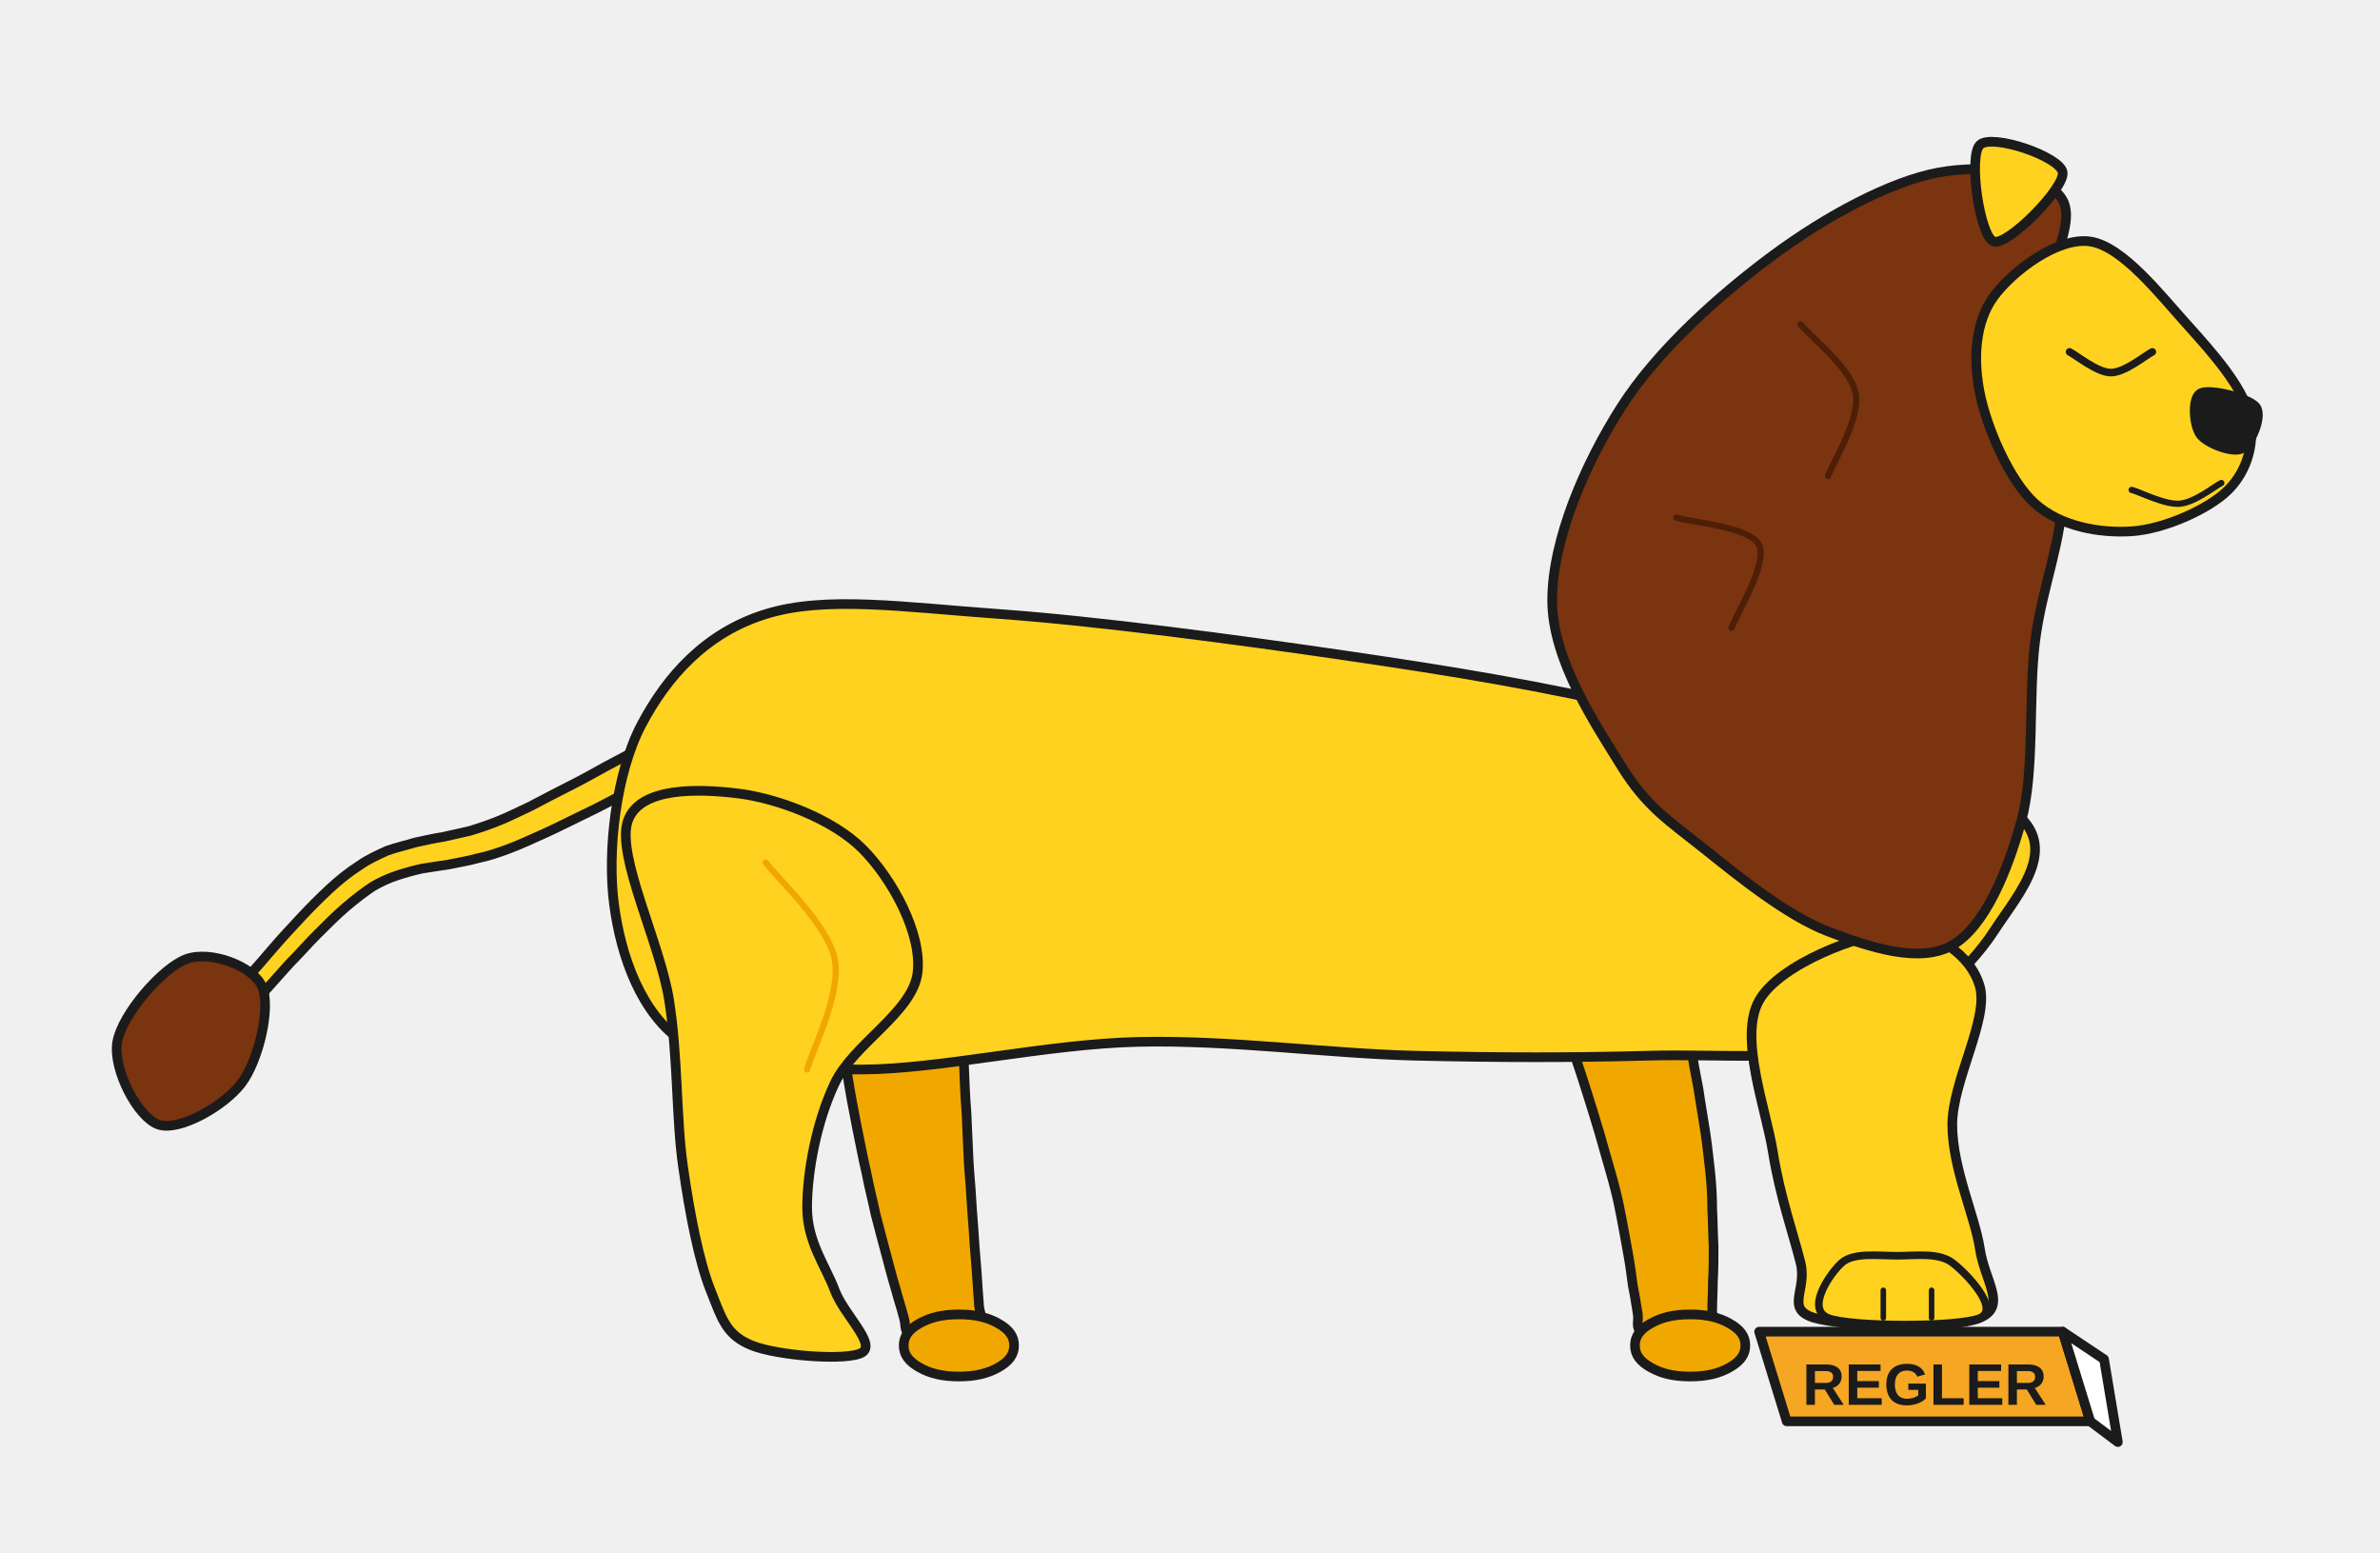
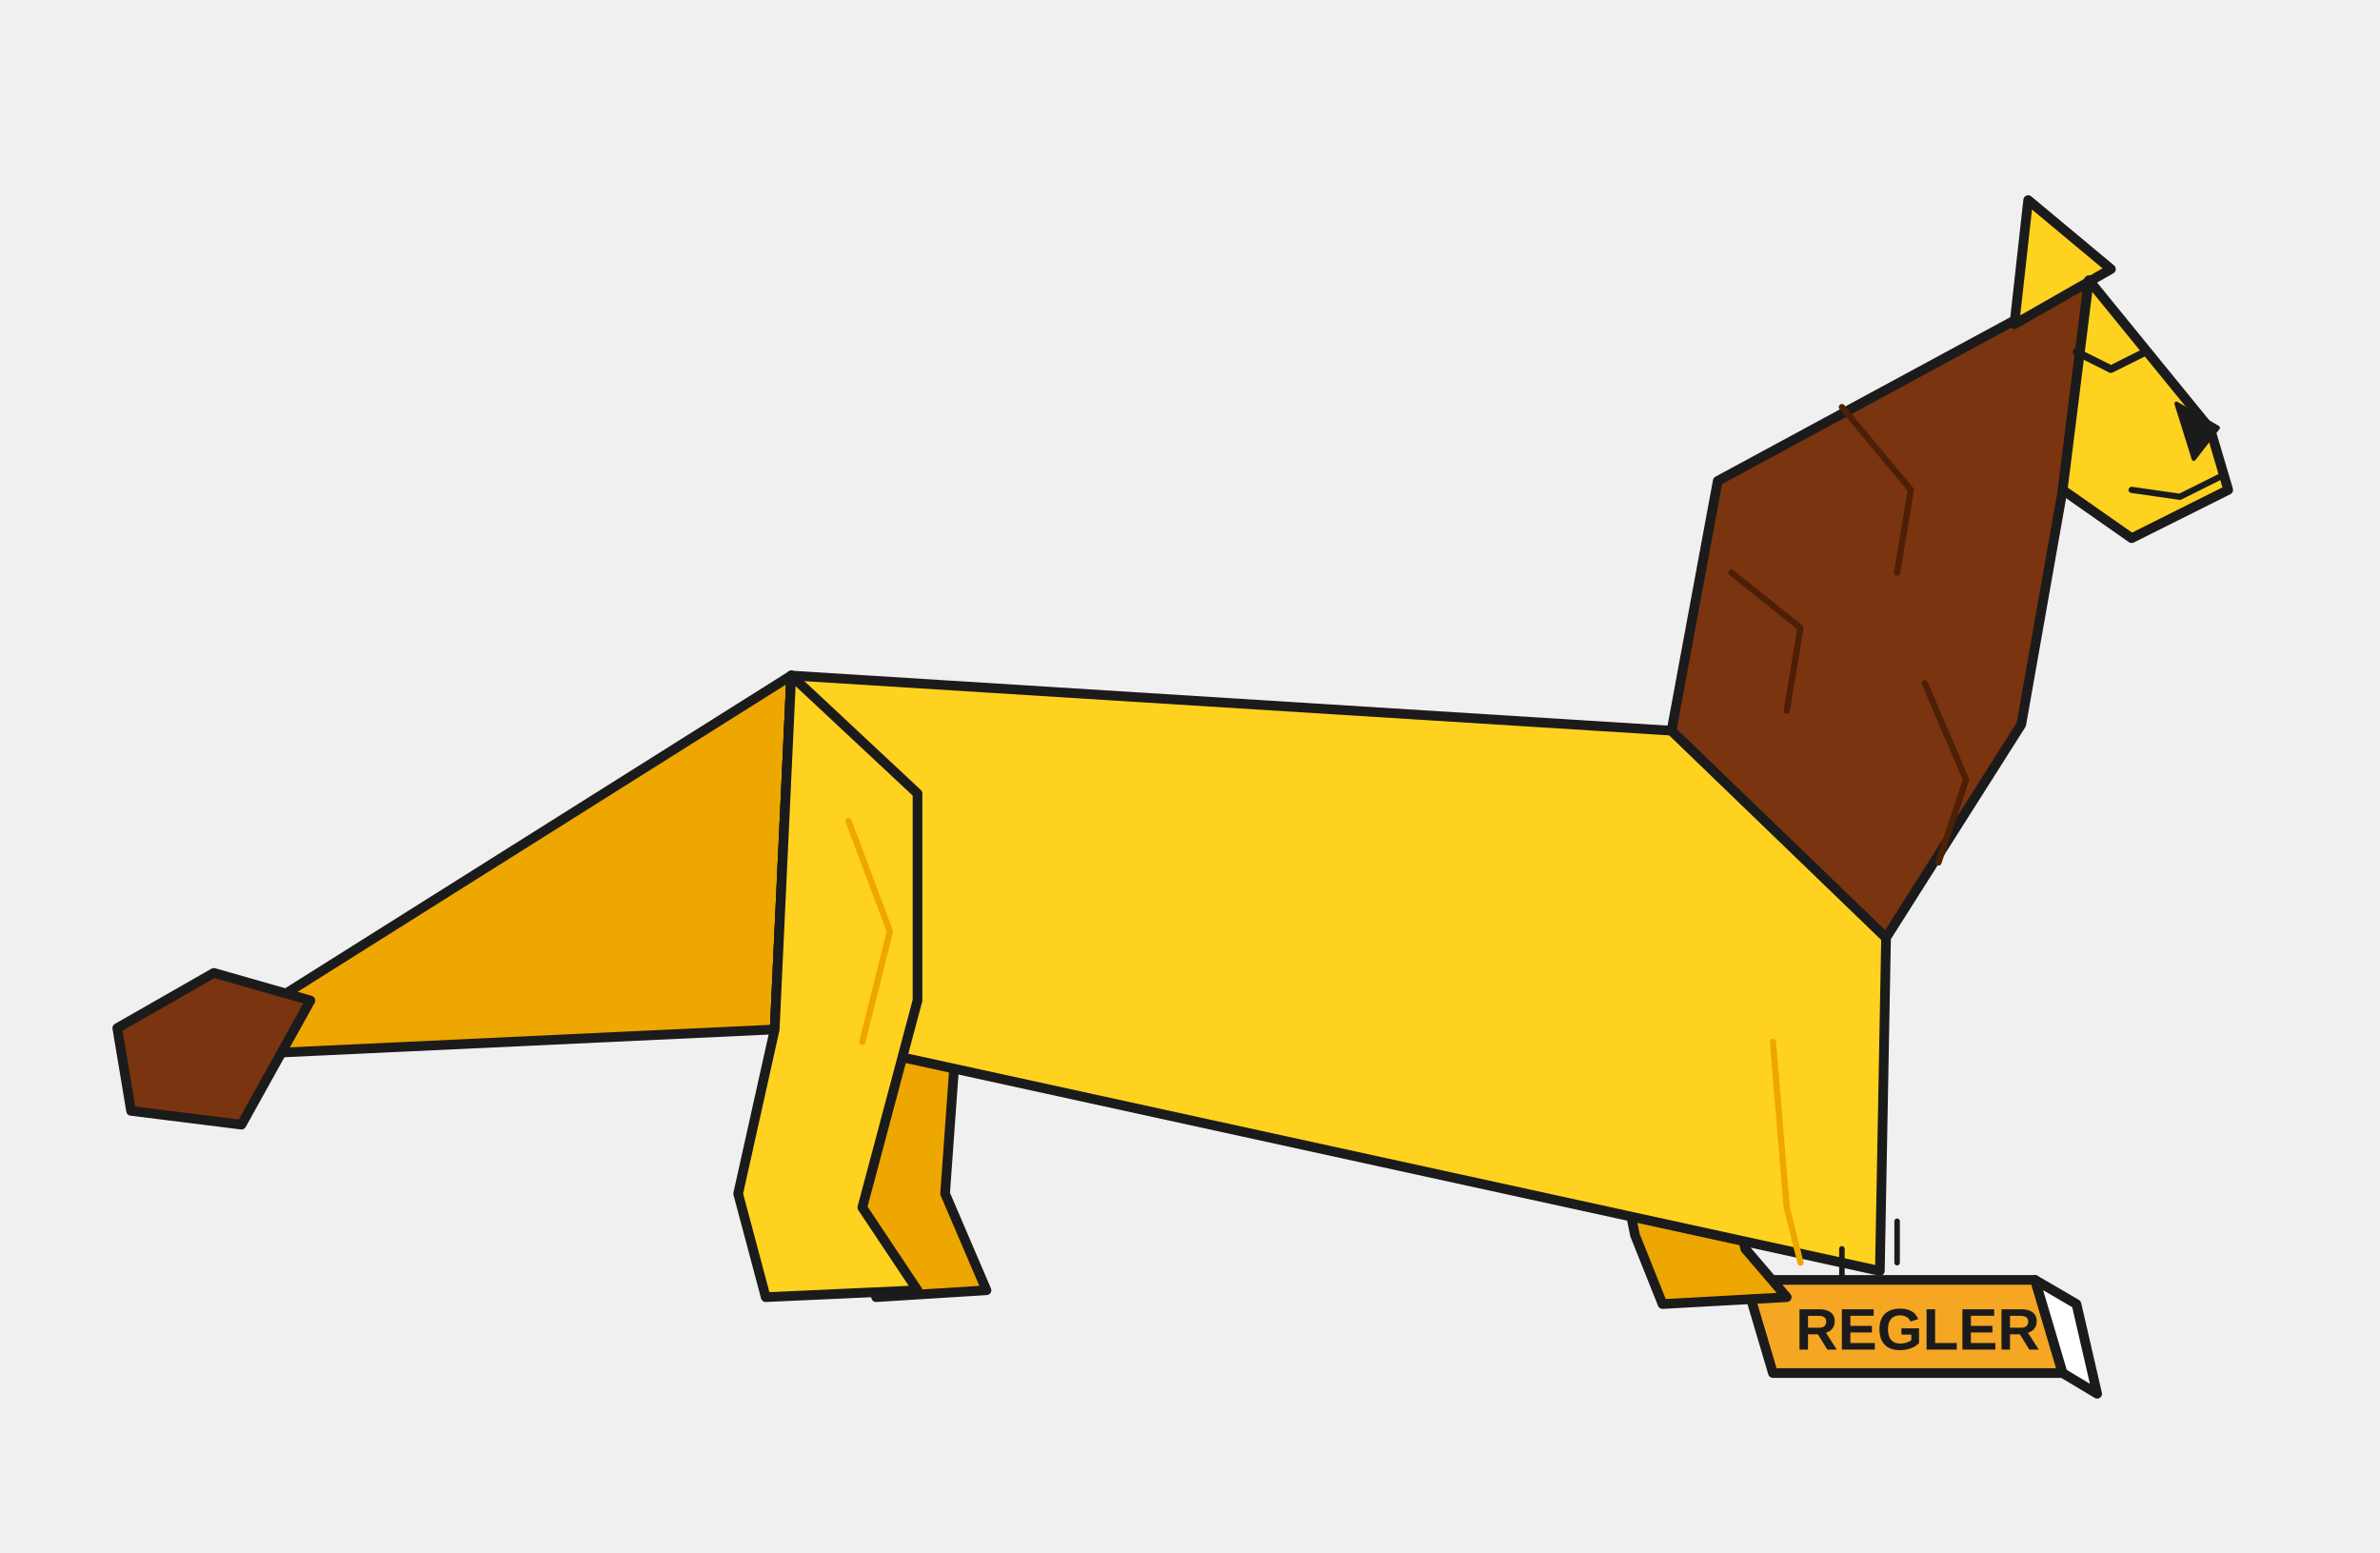
<svg xmlns="http://www.w3.org/2000/svg" viewBox="-195 -175 345 225">
-   <path d="M 60 18 L 104 18 L 108 31 L 64 31 Z" fill="#f5a623" stroke="#1b1b1b" stroke-width="1.4" stroke-linejoin="round" stroke-linecap="round" />
-   <path d="M 104 18 L 110 22 L 112 34 L 108 31 Z" fill="#ffffff" stroke="#1b1b1b" stroke-width="1.4" stroke-linejoin="round" stroke-linecap="round" />
-   <path d="M -75.9 -38.9 C -79.1 -37.7 -75.3 -36.1 -74.9 -34.2 C -74.5 -32.2 -74.1 -29.8 -73.6 -27.4 C -73.2 -24.9 -72.7 -22.1 -72.2 -19.5 C -71.8 -16.9 -71.3 -14.2 -70.8 -11.7 C -70.3 -9.3 -69.9 -7.1 -69.4 -5 C -69 -2.9 -68.5 -1 -68.1 0.9 C -67.6 2.8 -67.1 4.8 -66.6 6.6 C -66.1 8.4 -65.7 10.1 -65.2 11.7 C -64.8 13.2 -64.3 14.7 -64 15.9 C -63.6 17.1 -64.1 17.7 -62.9 18.8 C -61.8 20 -58.8 23.2 -57.2 22.9 C -55.5 22.6 -53.7 18.7 -53.1 17.2 C -52.4 15.7 -53.1 15.2 -53.1 13.9 C -53.2 12.7 -53.3 11.2 -53.4 9.6 C -53.5 8 -53.7 6.2 -53.8 4.4 C -53.9 2.6 -54.1 0.6 -54.2 -1.3 C -54.3 -3.2 -54.5 -5 -54.6 -7 C -54.7 -9.1 -54.8 -11.3 -54.9 -13.7 C -55.1 -16.1 -55.2 -18.9 -55.3 -21.5 C -55.5 -24.1 -55.6 -26.9 -55.7 -29.4 C -55.9 -31.8 -56 -34.3 -56 -36.3 C -56.1 -38.2 -52.7 -40.7 -56.1 -41.1 C -59.4 -41.6 -72.8 -40 -75.9 -38.9 Z" fill="#f0a800" stroke="#1b1b1b" stroke-width="1.4" stroke-linejoin="round" stroke-linecap="round" />
-   <path d="M -48 20 C -48 21.3 -48.7 22.3 -50.3 23.2 C -51.9 24.1 -53.7 24.5 -56 24.5 C -58.3 24.5 -60.1 24.1 -61.7 23.2 C -63.3 22.3 -64 21.3 -64 20 C -64 18.7 -63.3 17.7 -61.7 16.8 C -60.1 15.9 -58.3 15.5 -56 15.5 C -53.7 15.5 -51.9 15.9 -50.3 16.8 C -48.7 17.7 -48 18.7 -48 20 Z" fill="#f0a800" stroke="#1b1b1b" stroke-width="1.4" stroke-linejoin="round" stroke-linecap="round" />
-   <path d="M 31.2 -27.9 C 28.5 -26.6 32 -25.8 32.5 -24.3 C 33 -22.9 33.6 -21.1 34.2 -19.3 C 34.8 -17.5 35.4 -15.5 36 -13.6 C 36.6 -11.7 37.2 -9.6 37.7 -7.8 C 38.2 -6 38.7 -4.4 39.1 -2.8 C 39.5 -1.3 39.8 0.2 40.1 1.8 C 40.4 3.3 40.7 5.1 41 6.7 C 41.3 8.3 41.5 9.9 41.7 11.4 C 42 12.8 42.2 14.2 42.4 15.4 C 42.6 16.6 42 17.1 43 18.4 C 44 19.7 46.7 23.1 48.4 23 C 50.1 22.9 52.2 19 53 17.6 C 53.8 16.2 53.1 15.9 53.2 14.7 C 53.2 13.6 53.3 12.1 53.3 10.6 C 53.4 9.1 53.4 7.4 53.4 5.6 C 53.3 3.9 53.3 2.1 53.2 0.3 C 53.2 -1.5 53.1 -3.3 52.9 -5.2 C 52.7 -7 52.5 -8.9 52.2 -10.9 C 51.9 -12.9 51.5 -15.1 51.2 -17.2 C 50.8 -19.2 50.4 -21.4 50.1 -23.3 C 49.8 -25.1 49.5 -27 49.2 -28.5 C 49 -30 51.7 -32.2 48.8 -32.1 C 45.8 -32 34 -29.2 31.2 -27.9 Z" fill="#f0a800" stroke="#1b1b1b" stroke-width="1.4" stroke-linejoin="round" stroke-linecap="round" />
-   <path d="M 58 20 C 58 21.3 57.3 22.3 55.7 23.2 C 54.1 24.1 52.3 24.5 50 24.5 C 47.7 24.5 45.9 24.1 44.3 23.2 C 42.7 22.3 42 21.3 42 20 C 42 18.7 42.7 17.7 44.3 16.8 C 45.9 15.9 47.7 15.5 50 15.5 C 52.3 15.5 54.1 15.9 55.7 16.8 C 57.3 17.7 58 18.7 58 20 Z" fill="#f0a800" stroke="#1b1b1b" stroke-width="1.4" stroke-linejoin="round" stroke-linecap="round" />
-   <path d="M -99.1 -68.2 C -100.1 -68.7 -101.1 -67.2 -102.5 -66.4 C -103.8 -65.7 -105.5 -64.8 -107.2 -63.9 C -108.8 -63 -110.8 -61.9 -112.6 -61 C -114.4 -60.1 -116.3 -59.1 -118 -58.2 C -119.7 -57.4 -121.3 -56.6 -122.8 -56 C -124.3 -55.4 -125.5 -55 -126.8 -54.6 C -128.1 -54.3 -129.4 -54 -130.8 -53.7 C -132.1 -53.5 -133.4 -53.2 -134.8 -52.9 C -136.1 -52.5 -137.5 -52.2 -138.9 -51.7 C -140.2 -51.1 -141.6 -50.5 -143 -49.5 C -144.4 -48.6 -145.8 -47.5 -147.2 -46.2 C -148.6 -44.9 -150.1 -43.4 -151.4 -42 C -152.8 -40.5 -154.2 -39 -155.4 -37.6 C -156.6 -36.2 -157.8 -34.8 -158.8 -33.7 C -159.7 -32.6 -160.7 -31.8 -161.1 -31 C -161.5 -30.2 -161.4 -29.3 -161 -28.9 C -160.7 -28.6 -159.7 -28.5 -158.9 -29 C -158.1 -29.4 -157.4 -30.5 -156.4 -31.6 C -155.4 -32.7 -154.2 -34.1 -153 -35.4 C -151.7 -36.7 -150.3 -38.3 -149 -39.6 C -147.6 -41 -146.2 -42.4 -144.8 -43.6 C -143.5 -44.7 -142.2 -45.7 -141 -46.5 C -139.8 -47.2 -138.7 -47.7 -137.5 -48.1 C -136.3 -48.5 -135.2 -48.8 -133.9 -49.1 C -132.6 -49.3 -131.4 -49.5 -130 -49.7 C -128.6 -50 -127.2 -50.2 -125.8 -50.6 C -124.3 -50.9 -122.8 -51.4 -121.2 -52 C -119.6 -52.6 -117.9 -53.4 -116.1 -54.2 C -114.3 -55 -112.4 -56 -110.5 -56.9 C -108.6 -57.8 -106.7 -58.8 -105 -59.7 C -103.2 -60.6 -101.5 -61.4 -100.2 -62.1 C -98.8 -62.8 -97 -62.8 -96.9 -63.8 C -96.7 -64.8 -98.2 -67.8 -99.1 -68.2 Z" fill="#ffd21f" stroke="#1b1b1b" stroke-width="1.4" stroke-linejoin="round" stroke-linecap="round" />
-   <path d="M -157 -32 C -158.3 -35 -164.5 -37.3 -168 -36 C -171.5 -34.7 -177.3 -28 -178 -24 C -178.7 -20 -175 -13 -172 -12 C -169 -11 -162.5 -14.7 -160 -18 C -157.5 -21.3 -155.7 -29 -157 -32 Z" fill="#7a3410" stroke="#1b1b1b" stroke-width="1.4" stroke-linejoin="round" stroke-linecap="round" />
-   <path d="M 44 -72 C 28 -75.7 15.7 -77.7 0 -80 C -15.7 -82.3 -36 -85 -50 -86 C -64 -87 -75.3 -88.7 -84 -86 C -92.7 -83.3 -98.3 -77 -102 -70 C -105.7 -63 -107 -51.7 -106 -44 C -105 -36.3 -102 -28 -96 -24 C -90 -20 -81 -20 -70 -20 C -59 -20 -43.3 -23.7 -30 -24 C -16.7 -24.3 -2.3 -22.3 10 -22 C 22.3 -21.7 33.3 -21.7 44 -22 C 54.7 -22.3 65.7 -21 74 -24 C 82.3 -27 90.3 -34.3 94 -40 C 97.7 -45.7 104.3 -52.7 96 -58 C 87.7 -63.3 60 -68.3 44 -72 Z" fill="#ffd21f" stroke="#1b1b1b" stroke-width="1.4" stroke-linejoin="round" stroke-linecap="round" />
-   <path d="M -104 -56 C -105.7 -51 -99.3 -38.3 -98 -30 C -96.7 -21.7 -97 -13 -96 -6 C -95 1 -93.7 7.7 -92 12 C -90.3 16.3 -89.7 18.5 -86 20 C -82.3 21.5 -72 22.3 -70 21 C -68 19.7 -72.7 15.5 -74 12 C -75.3 8.5 -78 5 -78 0 C -78 -5 -76.7 -12.3 -74 -18 C -71.3 -23.7 -62.7 -28.3 -62 -34 C -61.3 -39.7 -65.7 -47.7 -70 -52 C -74.3 -56.3 -82.3 -59.3 -88 -60 C -93.7 -60.7 -102.3 -61 -104 -56 Z" fill="#ffd21f" stroke="#1b1b1b" stroke-width="1.4" stroke-linejoin="round" stroke-linecap="round" />
-   <path d="M -84 -50 C -82.3 -47.7 -75 -41 -74 -36 C -73 -31 -77.3 -22.7 -78 -20" fill="none" stroke="#f0a800" stroke-width="0.9" stroke-linejoin="round" stroke-linecap="round" />
-   <path d="M 60 -30 C 57 -24.7 61 -14.3 62 -8 C 63 -1.7 65 4 66 8 C 67 12 63.7 14.7 68 16 C 72.3 17.3 88 17.7 92 16 C 96 14.3 92.7 10.7 92 6 C 91.3 1.3 88 -5.7 88 -12 C 88 -18.3 93.3 -27.3 92 -32 C 90.7 -36.7 85.3 -40.3 80 -40 C 74.7 -39.7 63 -35.3 60 -30 Z" fill="#ffd21f" stroke="#1b1b1b" stroke-width="1.4" stroke-linejoin="round" stroke-linecap="round" />
-   <path d="M 70 16 C 66.7 14.7 70.3 9.5 72 8 C 73.7 6.5 77.3 7 80 7 C 82.7 7 86 6.5 88 8 C 90 9.5 95 14.7 92 16 C 89 17.3 73.3 17.3 70 16 Z" fill="#ffd21f" stroke="#1b1b1b" stroke-width="1.1" stroke-linejoin="round" stroke-linecap="round" />
-   <path d="M 78 12 L 78 16" fill="none" stroke="#1b1b1b" stroke-width="0.8" stroke-linejoin="round" stroke-linecap="round" />
-   <path d="M 85 12 L 85 16" fill="none" stroke="#1b1b1b" stroke-width="0.8" stroke-linejoin="round" stroke-linecap="round" />
-   <path d="M 40 -64 C 36.3 -70 30 -79.3 30 -88 C 30 -96.7 34.7 -107.7 40 -116 C 45.3 -124.3 54.3 -132.3 62 -138 C 69.7 -143.7 79 -148.7 86 -150 C 93 -151.3 101.7 -150 104 -146 C 106.3 -142 100 -133 100 -126 C 100 -119 104 -111.3 104 -104 C 104 -96.7 101 -90 100 -82 C 99 -74 100 -63.3 98 -56 C 96 -48.7 92.7 -40.7 88 -38 C 83.3 -35.3 76 -37.7 70 -40 C 64 -42.3 57 -48 52 -52 C 47 -56 43.7 -58 40 -64 Z" fill="#7a3410" stroke="#1b1b1b" stroke-width="1.4" stroke-linejoin="round" stroke-linecap="round" />
-   <path d="M 48 -100 C 50 -99.3 58.7 -98.7 60 -96 C 61.3 -93.3 56.7 -86 56 -84" fill="none" stroke="#4d1f06" stroke-width="0.9" stroke-linejoin="round" stroke-linecap="round" />
-   <path d="M 66 -128 C 67.3 -126.3 73.3 -121.7 74 -118 C 74.7 -114.3 70.7 -108 70 -106" fill="none" stroke="#4d1f06" stroke-width="0.9" stroke-linejoin="round" stroke-linecap="round" />
-   <path d="M 94 -140 C 92 -140.7 90.3 -152.3 92 -154 C 93.7 -155.7 103.7 -152.3 104 -150 C 104.3 -147.7 96 -139.3 94 -140 Z" fill="#ffd21f" stroke="#1b1b1b" stroke-width="1.4" stroke-linejoin="round" stroke-linecap="round" />
-   <path d="M 94 -132 C 96.7 -135.7 103.3 -140.7 108 -140 C 112.7 -139.3 118.2 -132.2 122 -128 C 125.8 -123.8 130 -119 131 -115 C 132 -111 130.8 -106.8 128 -104 C 125.2 -101.2 118.7 -98.3 114 -98 C 109.3 -97.7 103.7 -98.7 100 -102 C 96.3 -105.3 93 -113 92 -118 C 91 -123 91.3 -128.3 94 -132 Z" fill="#ffd21f" stroke="#1b1b1b" stroke-width="1.4" stroke-linejoin="round" stroke-linecap="round" />
-   <path d="M 124 -118 C 125.3 -118.7 131 -117.3 132 -116 C 133 -114.7 131.3 -110.7 130 -110 C 128.7 -109.3 125 -110.7 124 -112 C 123 -113.3 122.7 -117.3 124 -118 Z" fill="#1b1b1b" stroke="#1b1b1b" stroke-width="1.4" stroke-linejoin="round" stroke-linecap="round" />
-   <path d="M 105 -124 C 106 -123.5 109 -121 111 -121 C 113 -121 116 -123.5 117 -124" fill="none" stroke="#1b1b1b" stroke-width="1.1" stroke-linejoin="round" stroke-linecap="round" />
-   <path d="M 114 -104 C 115.2 -103.7 118.8 -101.8 121 -102 C 123.2 -102.2 126 -104.5 127 -105" fill="none" stroke="#1b1b1b" stroke-width="0.9" stroke-linejoin="round" stroke-linecap="round" />
-   <text x="84" y="28.6" font-family="Nunito, Arial, sans-serif" font-weight="900" font-size="8.5" text-anchor="middle" fill="#1b1b1b">REGLER</text>
+   <path d="M 58 10.5 L 100 10.5 L 104 24 L 62 24 Z" fill="#f5a623" stroke="#1b1b1b" stroke-width="1.4" stroke-linejoin="round" stroke-linecap="round" />
+   <path d="M 100 10.5 L 106 14 L 109 27 L 104 24 Z" fill="#ffffff" stroke="#1b1b1b" stroke-width="1.4" stroke-linejoin="round" stroke-linecap="round" />
+   <path d="M -72 -30 L -56 -30 L -58 -2 L -52 12 L -68 13 L -71 0 Z" fill="#eea600" stroke="#1b1b1b" stroke-width="1.4" stroke-linejoin="round" stroke-linecap="round" />
+   <path d="M 40 -6 L 56 -2 L 58 6 L 64 13 L 46 14 L 42 4 Z" fill="#eea600" stroke="#1b1b1b" stroke-width="1.4" stroke-linejoin="round" stroke-linecap="round" />
+   <path d="M -80.3 -77.1 L -168.2 -21.8 L -82.7 -25.8 Z" fill="#eea600" stroke="#1b1b1b" stroke-width="1.4" stroke-linejoin="round" stroke-linecap="round" />
+   <path d="M -150 -30 L -164 -34 L -178 -26 L -176 -14 L -160 -12 Z" fill="#7a3410" stroke="#1b1b1b" stroke-width="1.4" stroke-linejoin="round" stroke-linecap="round" />
+   <path d="M 77.5 9.2 L 78.4 -39.1 L 47.3 -69.1 L -80.3 -77.1 L -82.7 -25.8 Z" fill="#ffd21f" stroke="#1b1b1b" stroke-width="1.4" stroke-linejoin="round" stroke-linecap="round" />
+   <path d="M -80.3 -77.1 L -62 -60 L -62 -30 L -70 0 L -62 12 L -84 13 L -88 -2 L -82.7 -25.8 Z" fill="#ffd21f" stroke="#1b1b1b" stroke-width="1.4" stroke-linejoin="round" stroke-linecap="round" />
+   <path d="M -72 -56 L -66 -40 L -70 -24" fill="none" stroke="#eea600" stroke-width="0.9" stroke-linejoin="round" stroke-linecap="round" />
+   <path d="M 62 -24 L 64 0 L 66 8" fill="none" stroke="#eea600" stroke-width="0.9" stroke-linejoin="round" stroke-linecap="round" />
+   <path d="M 72 6 L 72 10" fill="none" stroke="#1b1b1b" stroke-width="0.8" stroke-linejoin="round" stroke-linecap="round" />
+   <path d="M 80 2 L 80 8" fill="none" stroke="#1b1b1b" stroke-width="0.8" stroke-linejoin="round" stroke-linecap="round" />
+   <path d="M 78.4 -39.1 L 47.3 -69.1 L 54 -105.3 L 107.8 -134.4 L 104 -104 L 98 -70 Z" fill="#7a3410" stroke="#1b1b1b" stroke-width="1.4" stroke-linejoin="round" stroke-linecap="round" />
+   <path d="M 56 -92 L 66 -84 L 64 -72" fill="none" stroke="#4d1f06" stroke-width="0.9" stroke-linejoin="round" stroke-linecap="round" />
+   <path d="M 72 -116 L 82 -104 L 80 -92" fill="none" stroke="#4d1f06" stroke-width="0.9" stroke-linejoin="round" stroke-linecap="round" />
+   <path d="M 84 -76 L 90 -62 L 86 -50" fill="none" stroke="#4d1f06" stroke-width="0.9" stroke-linejoin="round" stroke-linecap="round" />
+   <path d="M 97 -128 L 99 -146 L 111 -136 Z" fill="#ffd21f" stroke="#1b1b1b" stroke-width="1.4" stroke-linejoin="round" stroke-linecap="round" />
+   <path d="M 107.8 -134.4 L 125.4 -112.8 L 128 -104 L 114 -97 L 104 -104 Z" fill="#ffd21f" stroke="#1b1b1b" stroke-width="1.4" stroke-linejoin="round" stroke-linecap="round" />
+   <path d="M 120.5 -116.5 L 126.5 -113 L 123 -108.5 Z" fill="#1b1b1b" stroke="#1b1b1b" stroke-width="0.6" stroke-linejoin="round" stroke-linecap="round" />
+   <path d="M 106 -124 L 111 -121.5 L 116 -124" fill="none" stroke="#1b1b1b" stroke-width="1.1" stroke-linejoin="round" stroke-linecap="round" />
+   <path d="M 114 -104 L 121 -103 L 127 -106" fill="none" stroke="#1b1b1b" stroke-width="0.9" stroke-linejoin="round" stroke-linecap="round" />
+   <text x="83" y="20.6" font-family="Nunito, Arial, sans-serif" font-weight="900" font-size="8.5" text-anchor="middle" fill="#1b1b1b">REGLER</text>
</svg>
